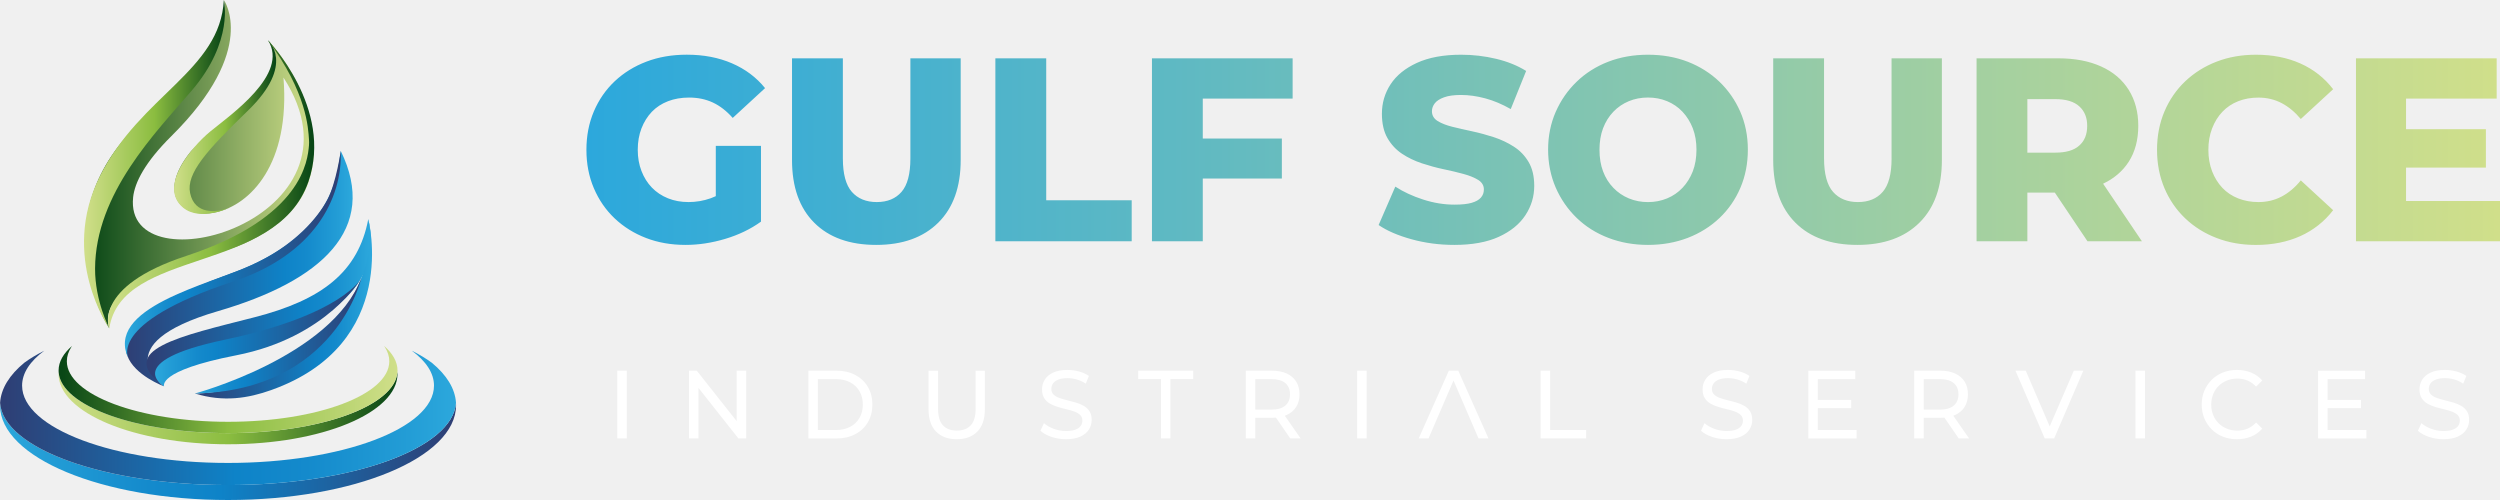
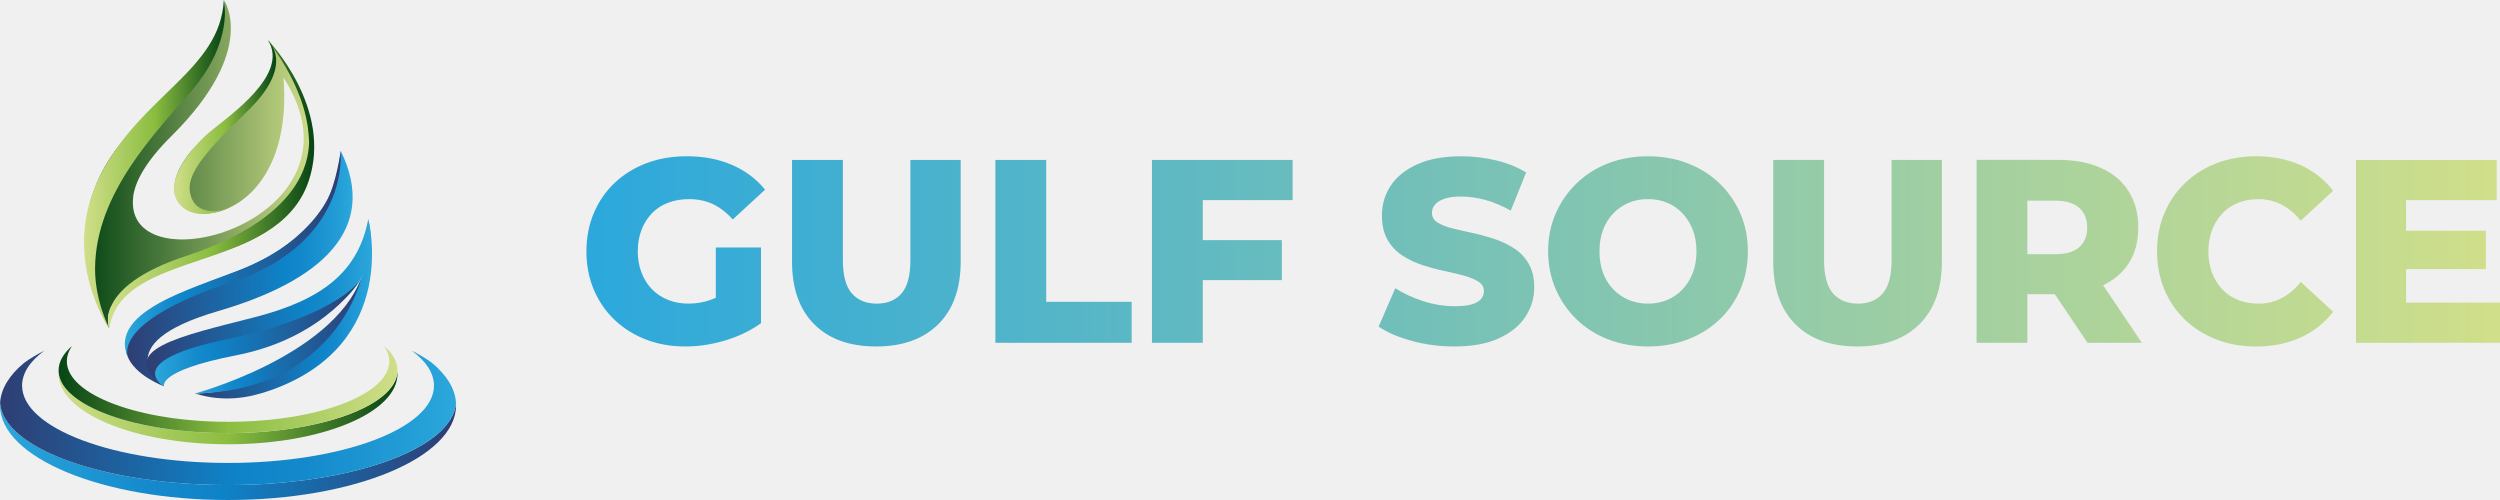
<svg xmlns="http://www.w3.org/2000/svg" width="160" height="32" viewBox="0 0 160 32" fill="none">
-   <path d="M29.188 25.939C29.188 29.286 22.654 32 14.595 32C6.536 32 0 29.286 0 25.939C0 25.886 0.002 25.833 0.003 25.784C0.208 28.701 6.661 31.042 14.593 31.042C22.525 31.042 28.978 28.701 29.183 25.784C29.186 25.835 29.188 25.888 29.188 25.939Z" fill="url(#paint0_linear_4183_903)" />
-   <path d="M29.184 25.782V25.784C28.98 28.7 22.527 31.042 14.595 31.042C6.663 31.042 0.21 28.7 0.005 25.784V25.782C0.063 24.861 0.614 23.992 1.551 23.218C1.92 22.946 2.351 22.689 2.835 22.445C1.925 23.114 1.414 23.875 1.414 24.68C1.414 27.413 7.316 29.628 14.595 29.628C21.874 29.628 27.776 27.413 27.776 24.68C27.776 23.875 27.263 23.114 26.355 22.445C26.84 22.687 27.27 22.946 27.639 23.218C28.576 23.992 29.126 24.861 29.184 25.782Z" fill="url(#paint1_linear_4183_903)" />
-   <path d="M25.44 23.927C25.44 26.415 20.585 28.433 14.593 28.433C8.605 28.433 3.746 26.417 3.746 23.927C3.746 23.888 3.748 23.849 3.75 23.811C3.899 25.98 8.697 27.72 14.591 27.72C20.489 27.72 25.284 25.981 25.433 23.811C25.438 23.851 25.44 23.89 25.44 23.927Z" fill="url(#paint2_linear_4183_903)" />
-   <path d="M25.44 23.706C25.44 23.74 25.438 23.775 25.436 23.809C25.287 25.978 20.491 27.718 14.595 27.718C8.7 27.718 3.902 25.979 3.753 23.809C3.751 23.775 3.75 23.74 3.75 23.706C3.75 23.149 4.06 22.615 4.618 22.133C4.599 22.16 4.581 22.186 4.564 22.213C4.377 22.504 4.278 22.809 4.278 23.123C4.278 25.262 8.898 26.995 14.597 26.995C20.295 26.995 24.915 25.262 24.915 23.123C24.915 22.809 24.816 22.504 24.629 22.213C24.612 22.186 24.596 22.16 24.575 22.133C25.13 22.616 25.44 23.149 25.44 23.706Z" fill="url(#paint3_linear_4183_903)" />
-   <path d="M10.968 8.712C9.274 10.39 8.619 11.688 8.52 12.628C7.896 18.575 24.038 14.097 18.142 4.962C19.041 16.111 7.764 15.215 12.195 9.713C13.002 8.712 19.386 4.985 17.147 2.575C19.365 4.962 20.985 9.054 19.526 12.194C19.095 13.124 18.119 14.439 15.68 15.561C13.38 16.619 6.026 17.834 6.993 21.015C6.993 21.015 2.337 13.845 9.206 7.615C15.246 2.137 14.326 0 14.326 0C14.326 0 16.582 3.153 10.968 8.712Z" fill="url(#paint4_linear_4183_903)" />
-   <path d="M14.326 0C14.326 0 14.985 2.633 12.268 5.8C9.977 8.468 6.106 12.367 6.085 17.19C6.077 19.271 6.995 21.015 6.995 21.015C6.995 21.015 3.793 16.451 6.395 11.267C8.998 6.082 14.087 4.523 14.326 0Z" fill="url(#paint5_linear_4183_903)" />
-   <path d="M14.694 17.533C2.819 21.83 10.5 24.749 10.505 24.724C10.505 24.724 6.553 22.072 13.952 19.913C20.562 17.986 24.263 14.669 21.806 9.655C21.586 11.399 21.217 15.171 14.694 17.533Z" fill="url(#paint6_linear_4183_903)" />
-   <path d="M23.57 14.023C22.924 17.423 20.595 19.199 16.286 20.305C11.581 21.513 7.246 22.393 10.505 24.724C7.151 22.324 25.665 23.222 23.57 14.023Z" fill="url(#paint7_linear_4183_903)" />
-   <path d="M23.57 14.023C23.57 14.023 25.688 21.998 17.358 24.964C15.893 25.486 14.312 25.752 12.476 25.184C12.476 25.184 16.147 25.246 19.275 22.827C19.93 22.319 24.35 18.577 23.57 14.023Z" fill="url(#paint8_linear_4183_903)" />
-   <path d="M17.147 2.575C17.147 2.575 18.963 4.093 15.849 7.098C13.242 9.616 11.907 11.098 12.167 12.355C12.455 13.748 13.857 13.632 14.721 13.277C14.721 13.277 12.838 14.207 11.722 13.293C10.119 11.981 12.198 9.447 13.469 8.405C14.725 7.373 18.542 4.738 17.147 2.575Z" fill="url(#paint9_linear_4183_903)" />
-   <path d="M21.808 9.655C21.808 9.655 21.517 11.72 20.948 12.785C20.359 13.891 18.885 15.699 16.107 16.967C13.344 18.229 6.598 19.702 8.248 22.998C8.248 22.998 6.723 20.725 14.913 18.019C20.119 16.3 21.919 12.699 21.808 9.655Z" fill="url(#paint10_linear_4183_903)" />
-   <path d="M10.505 24.724C10.505 24.724 7.723 23.147 14.342 21.751C21.968 20.14 23.125 17.797 23.125 17.797C23.125 17.797 20.964 21.599 15.115 22.74C10.007 23.735 10.505 24.724 10.505 24.724Z" fill="url(#paint11_linear_4183_903)" />
-   <path d="M12.474 25.184C12.474 25.184 21.21 22.84 23.125 17.797C23.125 17.795 21.514 24.999 12.474 25.184Z" fill="url(#paint12_linear_4183_903)" />
-   <path d="M17.147 2.575C17.147 2.575 21.366 6.932 19.736 11.632C17.674 17.573 7.783 15.848 6.995 21.015C6.995 21.015 5.877 18.365 11.913 16.381C19.405 13.917 19.686 10.237 19.774 9.311C19.786 9.175 19.783 9.052 19.774 8.921C19.725 8.223 19.649 5.934 17.147 2.575Z" fill="url(#paint13_linear_4183_903)" />
-   <path d="M39.506 28.059V23.723H40.115V28.059H39.506ZM44.094 28.059V23.723H44.593L47.409 27.284H47.148V23.723H47.757V28.059H47.259L44.442 24.498H44.703V28.059H44.094ZM51.737 28.059V23.723H53.531C53.986 23.723 54.386 23.813 54.733 23.996C55.079 24.178 55.349 24.431 55.543 24.759C55.735 25.084 55.832 25.463 55.832 25.893C55.832 26.322 55.735 26.699 55.543 27.027C55.351 27.352 55.081 27.606 54.733 27.789C54.387 27.971 53.986 28.062 53.531 28.062H51.737V28.059ZM52.344 27.522H53.495C53.847 27.522 54.152 27.453 54.41 27.317C54.668 27.182 54.867 26.99 55.008 26.745C55.15 26.498 55.221 26.215 55.221 25.893C55.221 25.567 55.15 25.282 55.008 25.039C54.867 24.796 54.666 24.605 54.41 24.468C54.152 24.333 53.847 24.264 53.495 24.264H52.344V27.522ZM61.228 28.11C60.668 28.11 60.228 27.946 59.908 27.62C59.588 27.294 59.427 26.817 59.427 26.19V23.725H60.036V26.164C60.036 26.646 60.14 27 60.349 27.222C60.559 27.446 60.853 27.557 61.235 27.557C61.621 27.557 61.917 27.446 62.127 27.222C62.336 26.999 62.44 26.646 62.44 26.164V23.725H63.03V26.19C63.03 26.817 62.87 27.294 62.552 27.62C62.232 27.946 61.791 28.11 61.228 28.11ZM68.219 28.11C67.893 28.11 67.584 28.059 67.288 27.958C66.992 27.858 66.758 27.726 66.589 27.566L66.814 27.083C66.976 27.227 67.182 27.347 67.435 27.442C67.686 27.537 67.949 27.585 68.22 27.585C68.468 27.585 68.668 27.557 68.822 27.499C68.976 27.441 69.091 27.361 69.163 27.261C69.236 27.161 69.272 27.044 69.272 26.918C69.272 26.77 69.224 26.65 69.129 26.558C69.033 26.467 68.909 26.395 68.757 26.338C68.604 26.282 68.436 26.234 68.255 26.192C68.073 26.152 67.888 26.102 67.705 26.046C67.519 25.99 67.352 25.919 67.199 25.833C67.047 25.747 66.924 25.63 66.831 25.483C66.737 25.336 66.691 25.148 66.691 24.916C66.691 24.692 66.748 24.488 66.864 24.299C66.98 24.111 67.158 23.961 67.398 23.847C67.639 23.734 67.947 23.676 68.321 23.676C68.568 23.676 68.814 23.709 69.056 23.774C69.3 23.84 69.511 23.935 69.689 24.06L69.489 24.555C69.305 24.431 69.113 24.341 68.911 24.285C68.708 24.229 68.511 24.201 68.321 24.201C68.082 24.201 67.885 24.232 67.731 24.294C67.577 24.355 67.464 24.438 67.393 24.542C67.322 24.646 67.286 24.761 67.286 24.889C67.286 25.042 67.334 25.164 67.43 25.253C67.525 25.345 67.649 25.417 67.802 25.47C67.954 25.525 68.122 25.572 68.303 25.616C68.487 25.66 68.67 25.708 68.853 25.762C69.037 25.817 69.206 25.886 69.359 25.974C69.511 26.06 69.634 26.176 69.727 26.321C69.821 26.465 69.867 26.652 69.867 26.879C69.867 27.097 69.808 27.302 69.691 27.488C69.573 27.677 69.392 27.826 69.146 27.941C68.902 28.052 68.592 28.11 68.219 28.11ZM74.304 28.059V24.262H72.843V23.723H76.366V24.262H74.906V28.059H74.304ZM79.731 28.059V23.723H81.392C81.766 23.723 82.084 23.783 82.347 23.903C82.61 24.023 82.813 24.197 82.956 24.422C83.098 24.65 83.169 24.921 83.169 25.234C83.169 25.548 83.098 25.817 82.956 26.042C82.814 26.268 82.612 26.44 82.347 26.56C82.083 26.68 81.766 26.74 81.392 26.74H80.065L80.338 26.454V28.059H79.731ZM80.338 26.518L80.065 26.215H81.373C81.763 26.215 82.058 26.129 82.259 25.958C82.46 25.787 82.56 25.546 82.56 25.236C82.56 24.926 82.46 24.686 82.259 24.517C82.058 24.348 81.763 24.264 81.373 24.264H80.065L80.338 23.954V26.518ZM82.577 28.059L81.494 26.486H82.145L83.24 28.059H82.577ZM86.856 28.059V23.723H87.465V28.059H86.856ZM90.798 28.059L92.727 23.723H93.329L95.263 28.059H94.625L92.903 24.07H93.147L91.426 28.059H90.798ZM98.599 28.059V23.723H99.208V27.52H101.514V28.059H98.599ZM110.494 28.11C110.169 28.11 109.859 28.059 109.563 27.958C109.267 27.858 109.034 27.726 108.864 27.566L109.089 27.083C109.252 27.227 109.458 27.347 109.71 27.442C109.961 27.537 110.224 27.585 110.496 27.585C110.743 27.585 110.944 27.557 111.098 27.499C111.252 27.441 111.366 27.361 111.439 27.261C111.511 27.161 111.548 27.044 111.548 26.918C111.548 26.77 111.499 26.65 111.404 26.558C111.309 26.467 111.184 26.395 111.032 26.338C110.88 26.282 110.712 26.234 110.53 26.192C110.349 26.152 110.164 26.102 109.98 26.046C109.795 25.99 109.627 25.919 109.475 25.833C109.323 25.747 109.2 25.63 109.107 25.483C109.013 25.336 108.966 25.148 108.966 24.916C108.966 24.692 109.023 24.488 109.139 24.299C109.255 24.111 109.434 23.961 109.674 23.847C109.915 23.734 110.222 23.676 110.596 23.676C110.844 23.676 111.089 23.709 111.332 23.774C111.576 23.84 111.787 23.935 111.965 24.06L111.764 24.555C111.581 24.431 111.389 24.341 111.186 24.285C110.984 24.229 110.787 24.201 110.596 24.201C110.357 24.201 110.16 24.232 110.006 24.294C109.852 24.355 109.74 24.438 109.669 24.542C109.598 24.646 109.562 24.761 109.562 24.889C109.562 25.042 109.61 25.164 109.705 25.253C109.8 25.345 109.925 25.417 110.077 25.47C110.229 25.525 110.397 25.572 110.579 25.616C110.762 25.66 110.946 25.708 111.129 25.762C111.313 25.817 111.482 25.886 111.634 25.974C111.787 26.06 111.909 26.176 112.003 26.321C112.096 26.465 112.143 26.652 112.143 26.879C112.143 27.097 112.084 27.302 111.967 27.488C111.849 27.677 111.667 27.826 111.422 27.941C111.176 28.052 110.866 28.11 110.494 28.11ZM116.34 27.522H118.823V28.06H115.733V23.725H118.739V24.264H116.34V27.522ZM116.285 25.595H118.476V26.122H116.285V25.595ZM122.51 28.059V23.723H124.171C124.545 23.723 124.863 23.783 125.126 23.903C125.389 24.023 125.592 24.197 125.735 24.422C125.877 24.65 125.948 24.921 125.948 25.234C125.948 25.548 125.877 25.817 125.735 26.042C125.594 26.268 125.391 26.44 125.126 26.56C124.862 26.68 124.545 26.74 124.171 26.74H122.844L123.118 26.454V28.059H122.51ZM123.119 26.518L122.846 26.215H124.154C124.543 26.215 124.839 26.129 125.04 25.958C125.241 25.787 125.341 25.546 125.341 25.236C125.341 24.926 125.241 24.686 125.04 24.517C124.839 24.348 124.543 24.264 124.154 24.264H122.846L123.119 23.954V26.518ZM125.358 28.059L124.275 26.486H124.926L126.021 28.059H125.358ZM130.864 28.059L128.99 23.723H129.647L131.369 27.724H130.992L132.725 23.723H133.334L131.466 28.059H130.864ZM136.669 28.059V23.723H137.278V28.059H136.669ZM143.16 28.11C142.835 28.11 142.537 28.055 142.262 27.946C141.989 27.837 141.752 27.682 141.551 27.481C141.35 27.28 141.193 27.046 141.079 26.779C140.965 26.511 140.909 26.215 140.909 25.893C140.909 25.57 140.966 25.276 141.079 25.007C141.193 24.739 141.35 24.505 141.553 24.304C141.755 24.104 141.994 23.949 142.267 23.84C142.541 23.73 142.84 23.676 143.165 23.676C143.494 23.676 143.797 23.732 144.076 23.847C144.352 23.961 144.589 24.128 144.785 24.352L144.389 24.743C144.226 24.57 144.044 24.44 143.842 24.355C143.64 24.271 143.422 24.229 143.191 24.229C142.953 24.229 142.729 24.269 142.525 24.352C142.321 24.435 142.143 24.551 141.992 24.699C141.842 24.847 141.726 25.025 141.643 25.229C141.56 25.433 141.518 25.655 141.518 25.895C141.518 26.134 141.56 26.356 141.643 26.56C141.726 26.764 141.842 26.941 141.992 27.09C142.143 27.238 142.319 27.354 142.525 27.437C142.729 27.52 142.953 27.56 143.191 27.56C143.423 27.56 143.64 27.518 143.842 27.433C144.044 27.349 144.228 27.217 144.389 27.041L144.785 27.432C144.589 27.655 144.354 27.825 144.076 27.939C143.799 28.052 143.494 28.11 143.16 28.11ZM148.965 27.522H151.448V28.06H148.358V23.725H151.363V24.264H148.965V27.522ZM148.911 25.595H151.102V26.122H148.911V25.595ZM156.376 28.11C156.05 28.11 155.741 28.059 155.445 27.958C155.149 27.858 154.915 27.726 154.746 27.566L154.971 27.083C155.133 27.227 155.339 27.347 155.592 27.442C155.843 27.537 156.106 27.585 156.377 27.585C156.625 27.585 156.825 27.557 156.979 27.499C157.133 27.441 157.248 27.361 157.32 27.261C157.393 27.161 157.429 27.044 157.429 26.918C157.429 26.77 157.381 26.65 157.286 26.558C157.19 26.467 157.066 26.395 156.914 26.338C156.761 26.282 156.594 26.234 156.412 26.192C156.23 26.152 156.045 26.102 155.862 26.046C155.676 25.99 155.509 25.919 155.356 25.833C155.204 25.747 155.081 25.63 154.988 25.483C154.894 25.336 154.848 25.148 154.848 24.916C154.848 24.692 154.905 24.488 155.021 24.299C155.137 24.111 155.315 23.961 155.555 23.847C155.796 23.734 156.104 23.676 156.478 23.676C156.725 23.676 156.971 23.709 157.213 23.774C157.457 23.84 157.668 23.935 157.846 24.06L157.645 24.555C157.462 24.431 157.27 24.341 157.068 24.285C156.865 24.229 156.668 24.201 156.478 24.201C156.239 24.201 156.042 24.232 155.888 24.294C155.734 24.355 155.621 24.438 155.55 24.542C155.479 24.646 155.443 24.761 155.443 24.889C155.443 25.042 155.491 25.164 155.587 25.253C155.682 25.345 155.806 25.417 155.959 25.47C156.111 25.525 156.279 25.572 156.46 25.616C156.644 25.66 156.827 25.708 157.01 25.762C157.194 25.817 157.363 25.886 157.516 25.974C157.668 26.06 157.791 26.176 157.884 26.321C157.978 26.465 158.024 26.652 158.024 26.879C158.024 27.097 157.966 27.302 157.848 27.488C157.73 27.677 157.549 27.826 157.303 27.941C157.059 28.052 156.749 28.11 156.376 28.11Z" fill="white" />
-   <path d="M41.054 8.217C40.895 8.63 40.816 9.086 40.816 9.588C40.816 10.079 40.895 10.53 41.054 10.943C41.214 11.356 41.434 11.71 41.719 12.004C42.004 12.3 42.346 12.527 42.746 12.69C43.147 12.852 43.586 12.932 44.069 12.932C44.55 12.932 45.022 12.852 45.483 12.69C45.591 12.65 45.701 12.606 45.811 12.554V9.337H48.703V14.185C48.035 14.664 47.27 15.033 46.411 15.289C45.551 15.546 44.706 15.674 43.873 15.674C42.953 15.674 42.109 15.526 41.343 15.23C40.577 14.935 39.908 14.516 39.338 13.977C38.768 13.436 38.325 12.793 38.007 12.045C37.688 11.299 37.531 10.478 37.531 9.586C37.531 8.694 37.69 7.875 38.007 7.129C38.325 6.383 38.771 5.738 39.345 5.197C39.921 4.656 40.596 4.239 41.375 3.943C42.151 3.648 43.012 3.5 43.953 3.5C45.028 3.5 45.992 3.683 46.845 4.052C47.699 4.421 48.406 4.949 48.964 5.64L46.894 7.547C46.501 7.102 46.076 6.773 45.621 6.561C45.166 6.349 44.66 6.244 44.1 6.244C43.607 6.244 43.157 6.322 42.753 6.477C42.347 6.634 42.003 6.858 41.718 7.154C41.436 7.449 41.214 7.804 41.054 8.217ZM58.265 10.14C58.265 11.132 58.076 11.846 57.698 12.28C57.32 12.714 56.791 12.932 56.113 12.932C55.434 12.932 54.902 12.714 54.519 12.28C54.136 11.846 53.943 11.132 53.943 10.14V3.735H50.689V10.239C50.689 11.967 51.163 13.306 52.11 14.253C53.056 15.2 54.379 15.674 56.078 15.674C57.764 15.674 59.087 15.2 60.046 14.253C61.004 13.306 61.484 11.968 61.484 10.239V3.735H58.265V10.14ZM66.956 3.735H63.704V15.441H72.429V12.816H66.958V3.735H66.956ZM73.725 15.441H76.978V11.427H82.039V8.868H76.978V6.31H82.728V3.735H73.725V15.441ZM97.829 10.366C98.07 10.774 98.191 11.283 98.191 11.895C98.191 12.576 98.002 13.202 97.624 13.776C97.246 14.351 96.679 14.81 95.923 15.156C95.168 15.501 94.219 15.674 93.08 15.674C92.127 15.674 91.215 15.555 90.344 15.314C89.473 15.074 88.769 14.771 88.232 14.402L89.3 11.944C89.814 12.278 90.409 12.554 91.082 12.771C91.756 12.989 92.426 13.097 93.094 13.097C93.555 13.097 93.918 13.058 94.188 12.98C94.456 12.902 94.653 12.791 94.779 12.645C94.905 12.501 94.968 12.328 94.968 12.127C94.968 11.87 94.847 11.668 94.606 11.516C94.365 11.367 94.05 11.238 93.661 11.132C93.273 11.027 92.851 10.925 92.396 10.831C91.941 10.736 91.48 10.61 91.007 10.455C90.537 10.298 90.11 10.094 89.725 9.837C89.342 9.581 89.032 9.246 88.796 8.835C88.56 8.422 88.442 7.903 88.442 7.28C88.442 6.589 88.628 5.959 89 5.391C89.373 4.823 89.936 4.365 90.692 4.02C91.448 3.675 92.389 3.502 93.518 3.502C94.273 3.502 95.015 3.589 95.743 3.762C96.471 3.934 97.115 4.194 97.673 4.54L96.688 6.981C96.14 6.669 95.598 6.44 95.061 6.296C94.524 6.151 94.004 6.078 93.5 6.078C93.051 6.078 92.69 6.128 92.415 6.23C92.141 6.329 91.945 6.458 91.824 6.614C91.704 6.771 91.644 6.938 91.644 7.116C91.644 7.383 91.765 7.594 92.006 7.743C92.248 7.893 92.559 8.016 92.942 8.112C93.325 8.206 93.75 8.304 94.216 8.404C94.681 8.503 95.145 8.63 95.605 8.779C96.065 8.931 96.488 9.13 96.879 9.381C97.272 9.629 97.587 9.958 97.829 10.366ZM111.377 7.147C111.053 6.411 110.605 5.768 110.037 5.224C109.466 4.679 108.795 4.255 108.018 3.952C107.239 3.65 106.391 3.502 105.471 3.502C104.55 3.502 103.7 3.651 102.923 3.952C102.145 4.255 101.473 4.681 100.904 5.232C100.334 5.781 99.888 6.427 99.564 7.163C99.244 7.898 99.079 8.701 99.079 9.568C99.079 10.45 99.244 11.261 99.564 12.002C99.888 12.745 100.336 13.391 100.904 13.943C101.475 14.495 102.15 14.922 102.934 15.223C103.714 15.523 104.561 15.674 105.472 15.674C106.393 15.674 107.243 15.521 108.02 15.223C108.798 14.921 109.473 14.499 110.049 13.952C110.623 13.404 111.069 12.761 111.386 12.018C111.702 11.279 111.863 10.46 111.863 9.568C111.862 8.69 111.697 7.882 111.377 7.147ZM108.338 10.968C108.177 11.374 107.96 11.725 107.68 12.02C107.4 12.316 107.073 12.54 106.695 12.697C106.317 12.853 105.908 12.934 105.471 12.934C105.03 12.934 104.624 12.853 104.246 12.697C103.868 12.54 103.536 12.316 103.254 12.02C102.967 11.725 102.748 11.374 102.596 10.968C102.442 10.562 102.367 10.101 102.367 9.586C102.367 9.075 102.442 8.614 102.596 8.208C102.75 7.802 102.969 7.451 103.254 7.152C103.537 6.856 103.868 6.632 104.246 6.475C104.624 6.319 105.03 6.242 105.471 6.242C105.908 6.242 106.317 6.319 106.695 6.475C107.073 6.632 107.402 6.856 107.68 7.152C107.96 7.451 108.179 7.802 108.338 8.208C108.495 8.614 108.574 9.075 108.574 9.586C108.572 10.101 108.494 10.562 108.338 10.968ZM121.061 10.14C121.061 11.132 120.872 11.846 120.494 12.28C120.116 12.714 119.588 12.932 118.909 12.932C118.23 12.932 117.698 12.714 117.315 12.28C116.932 11.846 116.739 11.132 116.739 10.14V3.735H113.485V10.239C113.485 11.967 113.959 13.306 114.906 14.253C115.852 15.2 117.175 15.674 118.874 15.674C120.56 15.674 121.883 15.2 122.842 14.253C123.8 13.306 124.28 11.968 124.28 10.239V3.735H121.059V10.14H121.061ZM134.599 11.757C135.302 11.424 135.848 10.955 136.236 10.357C136.645 9.721 136.85 8.95 136.85 8.048C136.85 7.17 136.645 6.402 136.236 5.749C135.823 5.095 135.237 4.597 134.469 4.253C133.701 3.906 132.791 3.733 131.74 3.733H126.5V15.439H129.751V12.328H131.511L133.598 15.439H137.081L134.599 11.757ZM133.069 9.319C132.732 9.622 132.221 9.769 131.542 9.769H129.751V6.344H131.542C132.221 6.344 132.732 6.497 133.069 6.801C133.411 7.109 133.58 7.522 133.58 8.048C133.582 8.598 133.411 9.022 133.069 9.319ZM142.232 7.156C142.512 6.86 142.848 6.634 143.243 6.479C143.637 6.322 144.071 6.246 144.541 6.246C145.078 6.246 145.57 6.363 146.02 6.596C146.469 6.831 146.879 7.172 147.251 7.617L149.321 5.71C148.763 4.985 148.065 4.437 147.227 4.063C146.389 3.689 145.439 3.502 144.377 3.502C143.467 3.502 142.629 3.65 141.863 3.945C141.096 4.241 140.428 4.659 139.858 5.199C139.287 5.74 138.845 6.383 138.526 7.131C138.208 7.877 138.05 8.698 138.05 9.588C138.05 10.48 138.21 11.299 138.526 12.047C138.845 12.795 139.287 13.437 139.858 13.979C140.426 14.52 141.095 14.937 141.863 15.232C142.629 15.528 143.467 15.676 144.377 15.676C145.439 15.676 146.389 15.485 147.227 15.108C148.065 14.728 148.763 14.176 149.321 13.452L147.251 11.545C146.879 12.002 146.467 12.348 146.02 12.581C145.57 12.816 145.076 12.932 144.541 12.932C144.071 12.932 143.637 12.853 143.243 12.698C142.849 12.542 142.512 12.317 142.232 12.022C141.952 11.726 141.733 11.372 141.574 10.961C141.415 10.547 141.336 10.092 141.336 9.59C141.336 9.087 141.415 8.632 141.574 8.219C141.733 7.804 141.952 7.449 142.232 7.156ZM153.987 12.866V10.726H159.097V8.267H153.987V6.31H159.787V3.735H150.783V15.441H160V12.866H153.987Z" fill="url(#paint14_linear_4183_903)" />
+   <path d="M29.188 25.939C29.188 29.286 22.654 32 14.595 32C6.536 32 0 29.286 0 25.939C0 25.886 0.002 25.833 0.003 25.784C0.208 28.701 6.661 31.042 14.593 31.042C22.525 31.042 28.978 28.701 29.183 25.784C29.186 25.835 29.188 25.888 29.188 25.939Z" fill="url(#paint0_linear_4432_4272)" />
+   <path d="M29.184 25.782V25.784C28.98 28.7 22.527 31.042 14.594 31.042C6.662 31.042 0.209 28.7 0.005 25.784V25.782C0.062 24.861 0.613 23.992 1.55 23.218C1.92 22.946 2.351 22.689 2.834 22.445C1.925 23.114 1.414 23.875 1.414 24.68C1.414 27.413 7.315 29.628 14.594 29.628C21.874 29.628 27.775 27.413 27.775 24.68C27.775 23.875 27.262 23.114 26.355 22.445C26.84 22.687 27.269 22.946 27.638 23.218C28.576 23.992 29.125 24.861 29.184 25.782Z" fill="url(#paint1_linear_4432_4272)" />
+   <path d="M25.44 23.927C25.44 26.415 20.585 28.433 14.593 28.433C8.605 28.433 3.746 26.417 3.746 23.927C3.746 23.888 3.748 23.849 3.75 23.811C3.899 25.98 8.697 27.72 14.591 27.72C20.489 27.72 25.284 25.981 25.433 23.811C25.438 23.851 25.44 23.89 25.44 23.927Z" fill="url(#paint2_linear_4432_4272)" />
+   <path d="M25.44 23.706C25.44 23.74 25.439 23.775 25.437 23.809C25.288 25.978 20.492 27.718 14.595 27.718C8.7 27.718 3.902 25.979 3.753 23.809C3.752 23.775 3.75 23.74 3.75 23.706C3.75 23.149 4.06 22.615 4.618 22.133C4.599 22.16 4.582 22.186 4.564 22.213C4.377 22.504 4.278 22.809 4.278 23.123C4.278 25.262 8.898 26.995 14.597 26.995C20.296 26.995 24.915 25.262 24.915 23.123C24.915 22.809 24.817 22.504 24.629 22.213C24.612 22.186 24.596 22.16 24.576 22.133C25.13 22.616 25.44 23.149 25.44 23.706Z" fill="url(#paint3_linear_4432_4272)" />
+   <path d="M10.968 8.712C9.274 10.39 8.619 11.688 8.52 12.628C7.896 18.575 24.038 14.097 18.142 4.962C19.041 16.111 7.764 15.215 12.195 9.713C13.002 8.712 19.386 4.985 17.147 2.575C19.365 4.962 20.985 9.054 19.526 12.194C19.095 13.124 18.119 14.439 15.68 15.561C13.38 16.619 6.026 17.834 6.993 21.015C6.993 21.015 2.337 13.845 9.206 7.615C15.246 2.137 14.326 0 14.326 0C14.326 0 16.582 3.153 10.968 8.712Z" fill="url(#paint4_linear_4432_4272)" />
+   <path d="M14.326 0C14.326 0 14.985 2.633 12.268 5.8C9.977 8.468 6.106 12.367 6.085 17.19C6.077 19.271 6.995 21.015 6.995 21.015C6.995 21.015 3.793 16.451 6.395 11.267C8.998 6.082 14.087 4.523 14.326 0Z" fill="url(#paint5_linear_4432_4272)" />
+   <path d="M14.693 17.533C2.819 21.83 10.5 24.749 10.505 24.724C10.505 24.724 6.553 22.072 13.951 19.913C20.562 17.986 24.263 14.669 21.806 9.655C21.586 11.399 21.217 15.171 14.693 17.533Z" fill="url(#paint6_linear_4432_4272)" />
+   <path d="M23.57 14.023C22.924 17.423 20.595 19.199 16.286 20.305C11.581 21.513 7.246 22.393 10.505 24.724C7.151 22.324 25.665 23.222 23.57 14.023Z" fill="url(#paint7_linear_4432_4272)" />
+   <path d="M23.57 14.023C23.57 14.023 25.688 21.998 17.358 24.964C15.893 25.486 14.312 25.752 12.476 25.184C12.476 25.184 16.147 25.246 19.275 22.827C19.93 22.319 24.35 18.577 23.57 14.023Z" fill="url(#paint8_linear_4432_4272)" />
+   <path d="M17.147 2.575C17.147 2.575 18.963 4.093 15.849 7.098C13.242 9.616 11.907 11.098 12.167 12.355C12.455 13.748 13.857 13.632 14.721 13.277C14.721 13.277 12.838 14.207 11.722 13.293C10.119 11.981 12.198 9.447 13.469 8.405C14.725 7.373 18.542 4.738 17.147 2.575Z" fill="url(#paint9_linear_4432_4272)" />
+   <path d="M21.808 9.655C21.808 9.655 21.517 11.72 20.948 12.785C20.359 13.891 18.885 15.699 16.107 16.967C13.344 18.229 6.598 19.702 8.248 22.998C8.248 22.998 6.723 20.725 14.913 18.019C20.119 16.3 21.919 12.699 21.808 9.655Z" fill="url(#paint10_linear_4432_4272)" />
+   <path d="M10.505 24.724C10.505 24.724 7.723 23.147 14.342 21.751C21.968 20.14 23.125 17.797 23.125 17.797C23.125 17.797 20.964 21.599 15.115 22.74C10.007 23.735 10.505 24.724 10.505 24.724Z" fill="url(#paint11_linear_4432_4272)" />
+   <path d="M12.474 25.184C12.474 25.184 21.21 22.84 23.125 17.797C23.125 17.795 21.513 24.999 12.474 25.184Z" fill="url(#paint12_linear_4432_4272)" />
+   <path d="M17.147 2.575C17.147 2.575 21.366 6.932 19.735 11.632C17.674 17.573 7.783 15.848 6.995 21.015C6.995 21.015 5.877 18.365 11.912 16.381C19.404 13.917 19.685 10.237 19.774 9.311C19.786 9.175 19.782 9.052 19.774 8.921C19.725 8.223 19.649 5.934 17.147 2.575Z" fill="url(#paint13_linear_4432_4272)" />
+   <path d="M41.055 14.717C40.896 15.13 40.817 15.586 40.817 16.088C40.817 16.579 40.896 17.03 41.055 17.443C41.214 17.856 41.434 18.21 41.72 18.504C42.005 18.8 42.346 19.027 42.747 19.19C43.147 19.352 43.586 19.432 44.069 19.432C44.55 19.432 45.023 19.352 45.483 19.19C45.591 19.15 45.702 19.106 45.812 19.054V15.837H48.704V20.685C48.035 21.164 47.271 21.533 46.412 21.789C45.551 22.046 44.706 22.174 43.873 22.174C42.953 22.174 42.11 22.026 41.343 21.73C40.577 21.435 39.909 21.016 39.339 20.477C38.768 19.936 38.325 19.293 38.007 18.545C37.689 17.799 37.531 16.978 37.531 16.086C37.531 15.194 37.691 14.375 38.007 13.629C38.325 12.883 38.772 12.238 39.346 11.697C39.921 11.156 40.596 10.739 41.375 10.443C42.152 10.148 43.013 10 43.954 10C45.028 10 45.992 10.183 46.846 10.552C47.7 10.921 48.406 11.449 48.965 12.14L46.895 14.047C46.501 13.602 46.076 13.273 45.621 13.061C45.166 12.849 44.661 12.744 44.101 12.744C43.607 12.744 43.158 12.822 42.754 12.977C42.348 13.134 42.003 13.358 41.718 13.654C41.436 13.949 41.214 14.304 41.055 14.717ZM58.265 16.64C58.265 17.632 58.076 18.346 57.698 18.78C57.32 19.215 56.792 19.432 56.113 19.432C55.434 19.432 54.902 19.215 54.519 18.78C54.136 18.346 53.944 17.632 53.944 16.64V10.235H50.69V16.739C50.69 18.467 51.164 19.806 52.11 20.753C53.057 21.7 54.379 22.174 56.078 22.174C57.765 22.174 59.087 21.7 60.046 20.753C61.005 19.806 61.484 18.468 61.484 16.739V10.235H58.265V16.64ZM66.957 10.235H63.704V21.941H72.429V19.316H66.958V10.235H66.957ZM73.726 21.941H76.978V17.927H82.039V15.368H76.978V12.81H82.729V10.235H73.726V21.941ZM97.829 16.866C98.07 17.274 98.191 17.783 98.191 18.395C98.191 19.076 98.002 19.702 97.624 20.276C97.246 20.851 96.68 21.31 95.924 21.656C95.168 22.001 94.22 22.174 93.081 22.174C92.127 22.174 91.216 22.055 90.344 21.814C89.473 21.574 88.77 21.271 88.233 20.902L89.3 18.444C89.814 18.778 90.409 19.054 91.083 19.271C91.756 19.489 92.426 19.597 93.095 19.597C93.555 19.597 93.919 19.558 94.188 19.48C94.456 19.401 94.653 19.291 94.779 19.145C94.906 19.001 94.969 18.828 94.969 18.627C94.969 18.37 94.848 18.168 94.606 18.016C94.365 17.867 94.05 17.738 93.662 17.632C93.273 17.526 92.852 17.425 92.397 17.331C91.942 17.236 91.48 17.11 91.007 16.955C90.537 16.798 90.11 16.593 89.725 16.337C89.342 16.081 89.032 15.746 88.796 15.335C88.56 14.921 88.443 14.403 88.443 13.78C88.443 13.089 88.628 12.459 89.001 11.891C89.373 11.323 89.937 10.865 90.693 10.52C91.448 10.175 92.39 10.002 93.518 10.002C94.274 10.002 95.016 10.089 95.743 10.262C96.471 10.434 97.115 10.694 97.673 11.04L96.688 13.481C96.141 13.169 95.598 12.94 95.061 12.796C94.524 12.651 94.004 12.578 93.501 12.578C93.051 12.578 92.691 12.628 92.416 12.73C92.141 12.829 91.945 12.957 91.825 13.114C91.704 13.271 91.644 13.438 91.644 13.616C91.644 13.883 91.765 14.094 92.007 14.243C92.248 14.393 92.559 14.515 92.942 14.612C93.326 14.706 93.751 14.804 94.216 14.904C94.681 15.003 95.145 15.13 95.605 15.279C96.065 15.431 96.489 15.63 96.879 15.881C97.273 16.129 97.588 16.458 97.829 16.866ZM111.377 13.647C111.054 12.911 110.606 12.268 110.037 11.724C109.467 11.179 108.795 10.755 108.018 10.452C107.24 10.15 106.391 10.002 105.471 10.002C104.551 10.002 103.7 10.151 102.924 10.452C102.145 10.755 101.473 11.181 100.905 11.732C100.334 12.281 99.888 12.927 99.564 13.663C99.244 14.398 99.08 15.201 99.08 16.068C99.08 16.95 99.244 17.762 99.564 18.502C99.888 19.245 100.336 19.891 100.905 20.443C101.475 20.995 102.15 21.422 102.934 21.723C103.714 22.023 104.561 22.174 105.473 22.174C106.393 22.174 107.243 22.021 108.02 21.723C108.799 21.421 109.474 20.999 110.049 20.452C110.623 19.904 111.069 19.261 111.386 18.518C111.703 17.779 111.864 16.96 111.864 16.068C111.862 15.19 111.698 14.382 111.377 13.647ZM108.338 17.468C108.177 17.874 107.961 18.224 107.681 18.52C107.401 18.816 107.073 19.04 106.696 19.197C106.318 19.353 105.908 19.433 105.471 19.433C105.03 19.433 104.624 19.353 104.246 19.197C103.868 19.04 103.536 18.816 103.254 18.52C102.967 18.224 102.749 17.874 102.596 17.468C102.442 17.062 102.367 16.601 102.367 16.086C102.367 15.575 102.442 15.114 102.596 14.708C102.75 14.302 102.969 13.951 103.254 13.652C103.538 13.356 103.868 13.132 104.246 12.975C104.624 12.819 105.03 12.742 105.471 12.742C105.908 12.742 106.318 12.819 106.696 12.975C107.073 13.132 107.402 13.356 107.681 13.652C107.961 13.951 108.179 14.302 108.338 14.708C108.496 15.114 108.575 15.575 108.575 16.086C108.573 16.601 108.494 17.062 108.338 17.468ZM121.061 16.64C121.061 17.632 120.872 18.346 120.494 18.78C120.116 19.215 119.588 19.432 118.909 19.432C118.23 19.432 117.698 19.215 117.315 18.78C116.932 18.346 116.74 17.632 116.74 16.64V10.235H113.486V16.739C113.486 18.467 113.96 19.806 114.906 20.753C115.853 21.7 117.175 22.174 118.874 22.174C120.561 22.174 121.883 21.7 122.842 20.753C123.801 19.806 124.28 18.468 124.28 16.739V10.235H121.059V16.64H121.061ZM134.599 18.256C135.302 17.924 135.848 17.455 136.236 16.857C136.646 16.221 136.851 15.45 136.851 14.548C136.851 13.67 136.646 12.902 136.236 12.249C135.824 11.595 135.237 11.097 134.469 10.753C133.701 10.406 132.792 10.233 131.74 10.233H126.5V21.939H129.751V18.828H131.511L133.598 21.939H137.081L134.599 18.256ZM133.07 15.819C132.732 16.122 132.221 16.269 131.542 16.269H129.751V12.844H131.542C132.221 12.844 132.732 12.997 133.07 13.301C133.411 13.609 133.581 14.022 133.581 14.548C133.582 15.098 133.411 15.522 133.07 15.819ZM142.232 13.655C142.512 13.36 142.848 13.134 143.243 12.979C143.637 12.822 144.071 12.746 144.542 12.746C145.079 12.746 145.57 12.863 146.02 13.096C146.469 13.332 146.879 13.672 147.252 14.117L149.321 12.21C148.763 11.485 148.065 10.937 147.227 10.563C146.389 10.189 145.439 10.002 144.377 10.002C143.467 10.002 142.629 10.15 141.863 10.445C141.097 10.741 140.428 11.159 139.858 11.699C139.288 12.24 138.845 12.883 138.527 13.631C138.208 14.377 138.051 15.197 138.051 16.088C138.051 16.98 138.21 17.799 138.527 18.547C138.845 19.295 139.288 19.937 139.858 20.479C140.427 21.02 141.095 21.437 141.863 21.732C142.629 22.028 143.467 22.176 144.377 22.176C145.439 22.176 146.389 21.985 147.227 21.608C148.065 21.228 148.763 20.676 149.321 19.952L147.252 18.045C146.879 18.502 146.468 18.848 146.02 19.081C145.57 19.316 145.077 19.432 144.542 19.432C144.071 19.432 143.637 19.353 143.243 19.198C142.85 19.042 142.512 18.817 142.232 18.522C141.952 18.226 141.734 17.872 141.574 17.461C141.415 17.047 141.336 16.592 141.336 16.09C141.336 15.588 141.415 15.132 141.574 14.719C141.734 14.304 141.952 13.949 142.232 13.655ZM153.987 19.366V17.226H159.098V14.767H153.987V12.81H159.787V10.235H150.784V21.941H160V19.366H153.987Z" fill="url(#paint14_linear_4432_4272)" />
  <defs>
-     <linearGradient id="paint0_linear_4183_903" x1="29.188" y1="28.892" x2="-0" y2="28.892" gradientUnits="userSpaceOnUse">
+     <linearGradient id="paint0_linear_4432_4272" x1="29.188" y1="28.892" x2="-0" y2="28.892" gradientUnits="userSpaceOnUse">
      <stop offset="0.012" stop-color="#2E3F75" />
      <stop offset="0.516" stop-color="#0E83C8" />
      <stop offset="0.672" stop-color="#148ACC" />
      <stop offset="0.897" stop-color="#239DD6" />
      <stop offset="1" stop-color="#2CA8DC" />
    </linearGradient>
-     <linearGradient id="paint1_linear_4183_903" x1="0.004" y1="26.744" x2="29.184" y2="26.744" gradientUnits="userSpaceOnUse">
+     <linearGradient id="paint1_linear_4432_4272" x1="0.004" y1="26.744" x2="29.183" y2="26.744" gradientUnits="userSpaceOnUse">
      <stop offset="0.012" stop-color="#2E3F75" />
      <stop offset="0.516" stop-color="#0E83C8" />
      <stop offset="0.672" stop-color="#148ACC" />
      <stop offset="0.897" stop-color="#239DD6" />
      <stop offset="1" stop-color="#2CA8DC" />
    </linearGradient>
-     <linearGradient id="paint2_linear_4183_903" x1="25.44" y1="26.122" x2="3.748" y2="26.122" gradientUnits="userSpaceOnUse">
+     <linearGradient id="paint2_linear_4432_4272" x1="25.44" y1="26.122" x2="3.748" y2="26.122" gradientUnits="userSpaceOnUse">
      <stop offset="0.012" stop-color="#094716" />
      <stop offset="0.5" stop-color="#8BBD40" />
      <stop offset="1" stop-color="#D0DF8A" />
    </linearGradient>
-     <linearGradient id="paint3_linear_4183_903" x1="3.748" y1="24.926" x2="25.44" y2="24.926" gradientUnits="userSpaceOnUse">
+     <linearGradient id="paint3_linear_4432_4272" x1="3.748" y1="24.926" x2="25.44" y2="24.926" gradientUnits="userSpaceOnUse">
      <stop offset="0.012" stop-color="#094716" />
      <stop offset="0.5" stop-color="#8BBD40" />
      <stop offset="1" stop-color="#D0DF8A" />
    </linearGradient>
-     <linearGradient id="paint4_linear_4183_903" x1="5.453" y1="10.507" x2="20.084" y2="10.507" gradientUnits="userSpaceOnUse">
+     <linearGradient id="paint4_linear_4432_4272" x1="5.453" y1="10.507" x2="20.084" y2="10.507" gradientUnits="userSpaceOnUse">
      <stop offset="0.012" stop-color="#094716" />
      <stop offset="1" stop-color="#D0DF8A" />
    </linearGradient>
-     <linearGradient id="paint5_linear_4183_903" x1="14.396" y1="10.507" x2="5.377" y2="10.507" gradientUnits="userSpaceOnUse">
+     <linearGradient id="paint5_linear_4432_4272" x1="14.396" y1="10.507" x2="5.377" y2="10.507" gradientUnits="userSpaceOnUse">
      <stop offset="0.012" stop-color="#094716" />
      <stop offset="0.5" stop-color="#8BBD40" />
      <stop offset="1" stop-color="#D0DF8A" />
    </linearGradient>
-     <linearGradient id="paint6_linear_4183_903" x1="8.058" y1="17.189" x2="22.57" y2="17.189" gradientUnits="userSpaceOnUse">
+     <linearGradient id="paint6_linear_4432_4272" x1="8.057" y1="17.189" x2="22.57" y2="17.189" gradientUnits="userSpaceOnUse">
      <stop offset="0.012" stop-color="#2E3F75" />
      <stop offset="0.7" stop-color="#0E83C8" />
      <stop offset="0.797" stop-color="#148ACC" />
      <stop offset="0.936" stop-color="#239DD6" />
      <stop offset="1" stop-color="#2CA8DC" />
    </linearGradient>
-     <linearGradient id="paint7_linear_4183_903" x1="9.372" y1="19.373" x2="23.736" y2="19.373" gradientUnits="userSpaceOnUse">
+     <linearGradient id="paint7_linear_4432_4272" x1="9.372" y1="19.373" x2="23.736" y2="19.373" gradientUnits="userSpaceOnUse">
      <stop offset="0.012" stop-color="#2E3F75" />
      <stop offset="0.7" stop-color="#0E83C8" />
      <stop offset="0.797" stop-color="#148ACC" />
      <stop offset="0.936" stop-color="#239DD6" />
      <stop offset="1" stop-color="#2CA8DC" />
    </linearGradient>
-     <linearGradient id="paint8_linear_4183_903" x1="12.475" y1="19.763" x2="23.811" y2="19.763" gradientUnits="userSpaceOnUse">
+     <linearGradient id="paint8_linear_4432_4272" x1="12.475" y1="19.763" x2="23.811" y2="19.763" gradientUnits="userSpaceOnUse">
      <stop offset="0.012" stop-color="#2E3F75" />
      <stop offset="0.7" stop-color="#0E83C8" />
      <stop offset="0.797" stop-color="#148ACC" />
      <stop offset="0.936" stop-color="#239DD6" />
      <stop offset="1" stop-color="#2CA8DC" />
    </linearGradient>
-     <linearGradient id="paint9_linear_4183_903" x1="17.674" y1="8.134" x2="11.14" y2="8.134" gradientUnits="userSpaceOnUse">
+     <linearGradient id="paint9_linear_4432_4272" x1="17.674" y1="8.134" x2="11.14" y2="8.134" gradientUnits="userSpaceOnUse">
      <stop offset="0.012" stop-color="#094716" />
      <stop offset="0.5" stop-color="#8BBD40" />
      <stop offset="1" stop-color="#D0DF8A" />
    </linearGradient>
-     <linearGradient id="paint10_linear_4183_903" x1="21.812" y1="16.326" x2="7.991" y2="16.326" gradientUnits="userSpaceOnUse">
+     <linearGradient id="paint10_linear_4432_4272" x1="21.812" y1="16.326" x2="7.991" y2="16.326" gradientUnits="userSpaceOnUse">
      <stop offset="0.012" stop-color="#2E3F75" />
      <stop offset="0.7" stop-color="#0E83C8" />
      <stop offset="0.797" stop-color="#148ACC" />
      <stop offset="0.936" stop-color="#239DD6" />
      <stop offset="1" stop-color="#2CA8DC" />
    </linearGradient>
-     <linearGradient id="paint11_linear_4183_903" x1="23.126" y1="21.259" x2="9.925" y2="21.259" gradientUnits="userSpaceOnUse">
+     <linearGradient id="paint11_linear_4432_4272" x1="23.126" y1="21.259" x2="9.925" y2="21.259" gradientUnits="userSpaceOnUse">
      <stop offset="0.012" stop-color="#2E3F75" />
      <stop offset="0.7" stop-color="#0E83C8" />
      <stop offset="0.797" stop-color="#148ACC" />
      <stop offset="0.936" stop-color="#239DD6" />
      <stop offset="1" stop-color="#2CA8DC" />
    </linearGradient>
-     <linearGradient id="paint12_linear_4183_903" x1="23.126" y1="21.49" x2="12.475" y2="21.49" gradientUnits="userSpaceOnUse">
+     <linearGradient id="paint12_linear_4432_4272" x1="23.125" y1="21.49" x2="12.474" y2="21.49" gradientUnits="userSpaceOnUse">
      <stop offset="0.012" stop-color="#2E3F75" />
      <stop offset="0.7" stop-color="#0E83C8" />
      <stop offset="0.797" stop-color="#148ACC" />
      <stop offset="0.936" stop-color="#239DD6" />
      <stop offset="1" stop-color="#2CA8DC" />
    </linearGradient>
-     <linearGradient id="paint13_linear_4183_903" x1="20.11" y1="11.794" x2="6.914" y2="11.794" gradientUnits="userSpaceOnUse">
+     <linearGradient id="paint13_linear_4432_4272" x1="20.11" y1="11.794" x2="6.914" y2="11.794" gradientUnits="userSpaceOnUse">
      <stop offset="0.012" stop-color="#094716" />
      <stop offset="0.5" stop-color="#8BBD40" />
      <stop offset="1" stop-color="#D0DF8A" />
    </linearGradient>
-     <linearGradient id="paint14_linear_4183_903" x1="37.53" y1="9.588" x2="160" y2="9.588" gradientUnits="userSpaceOnUse">
+     <linearGradient id="paint14_linear_4432_4272" x1="37.531" y1="16.088" x2="160.001" y2="16.088" gradientUnits="userSpaceOnUse">
      <stop stop-color="#2CA8DC" />
      <stop offset="1" stop-color="#D0DF8A" />
    </linearGradient>
  </defs>
</svg>
